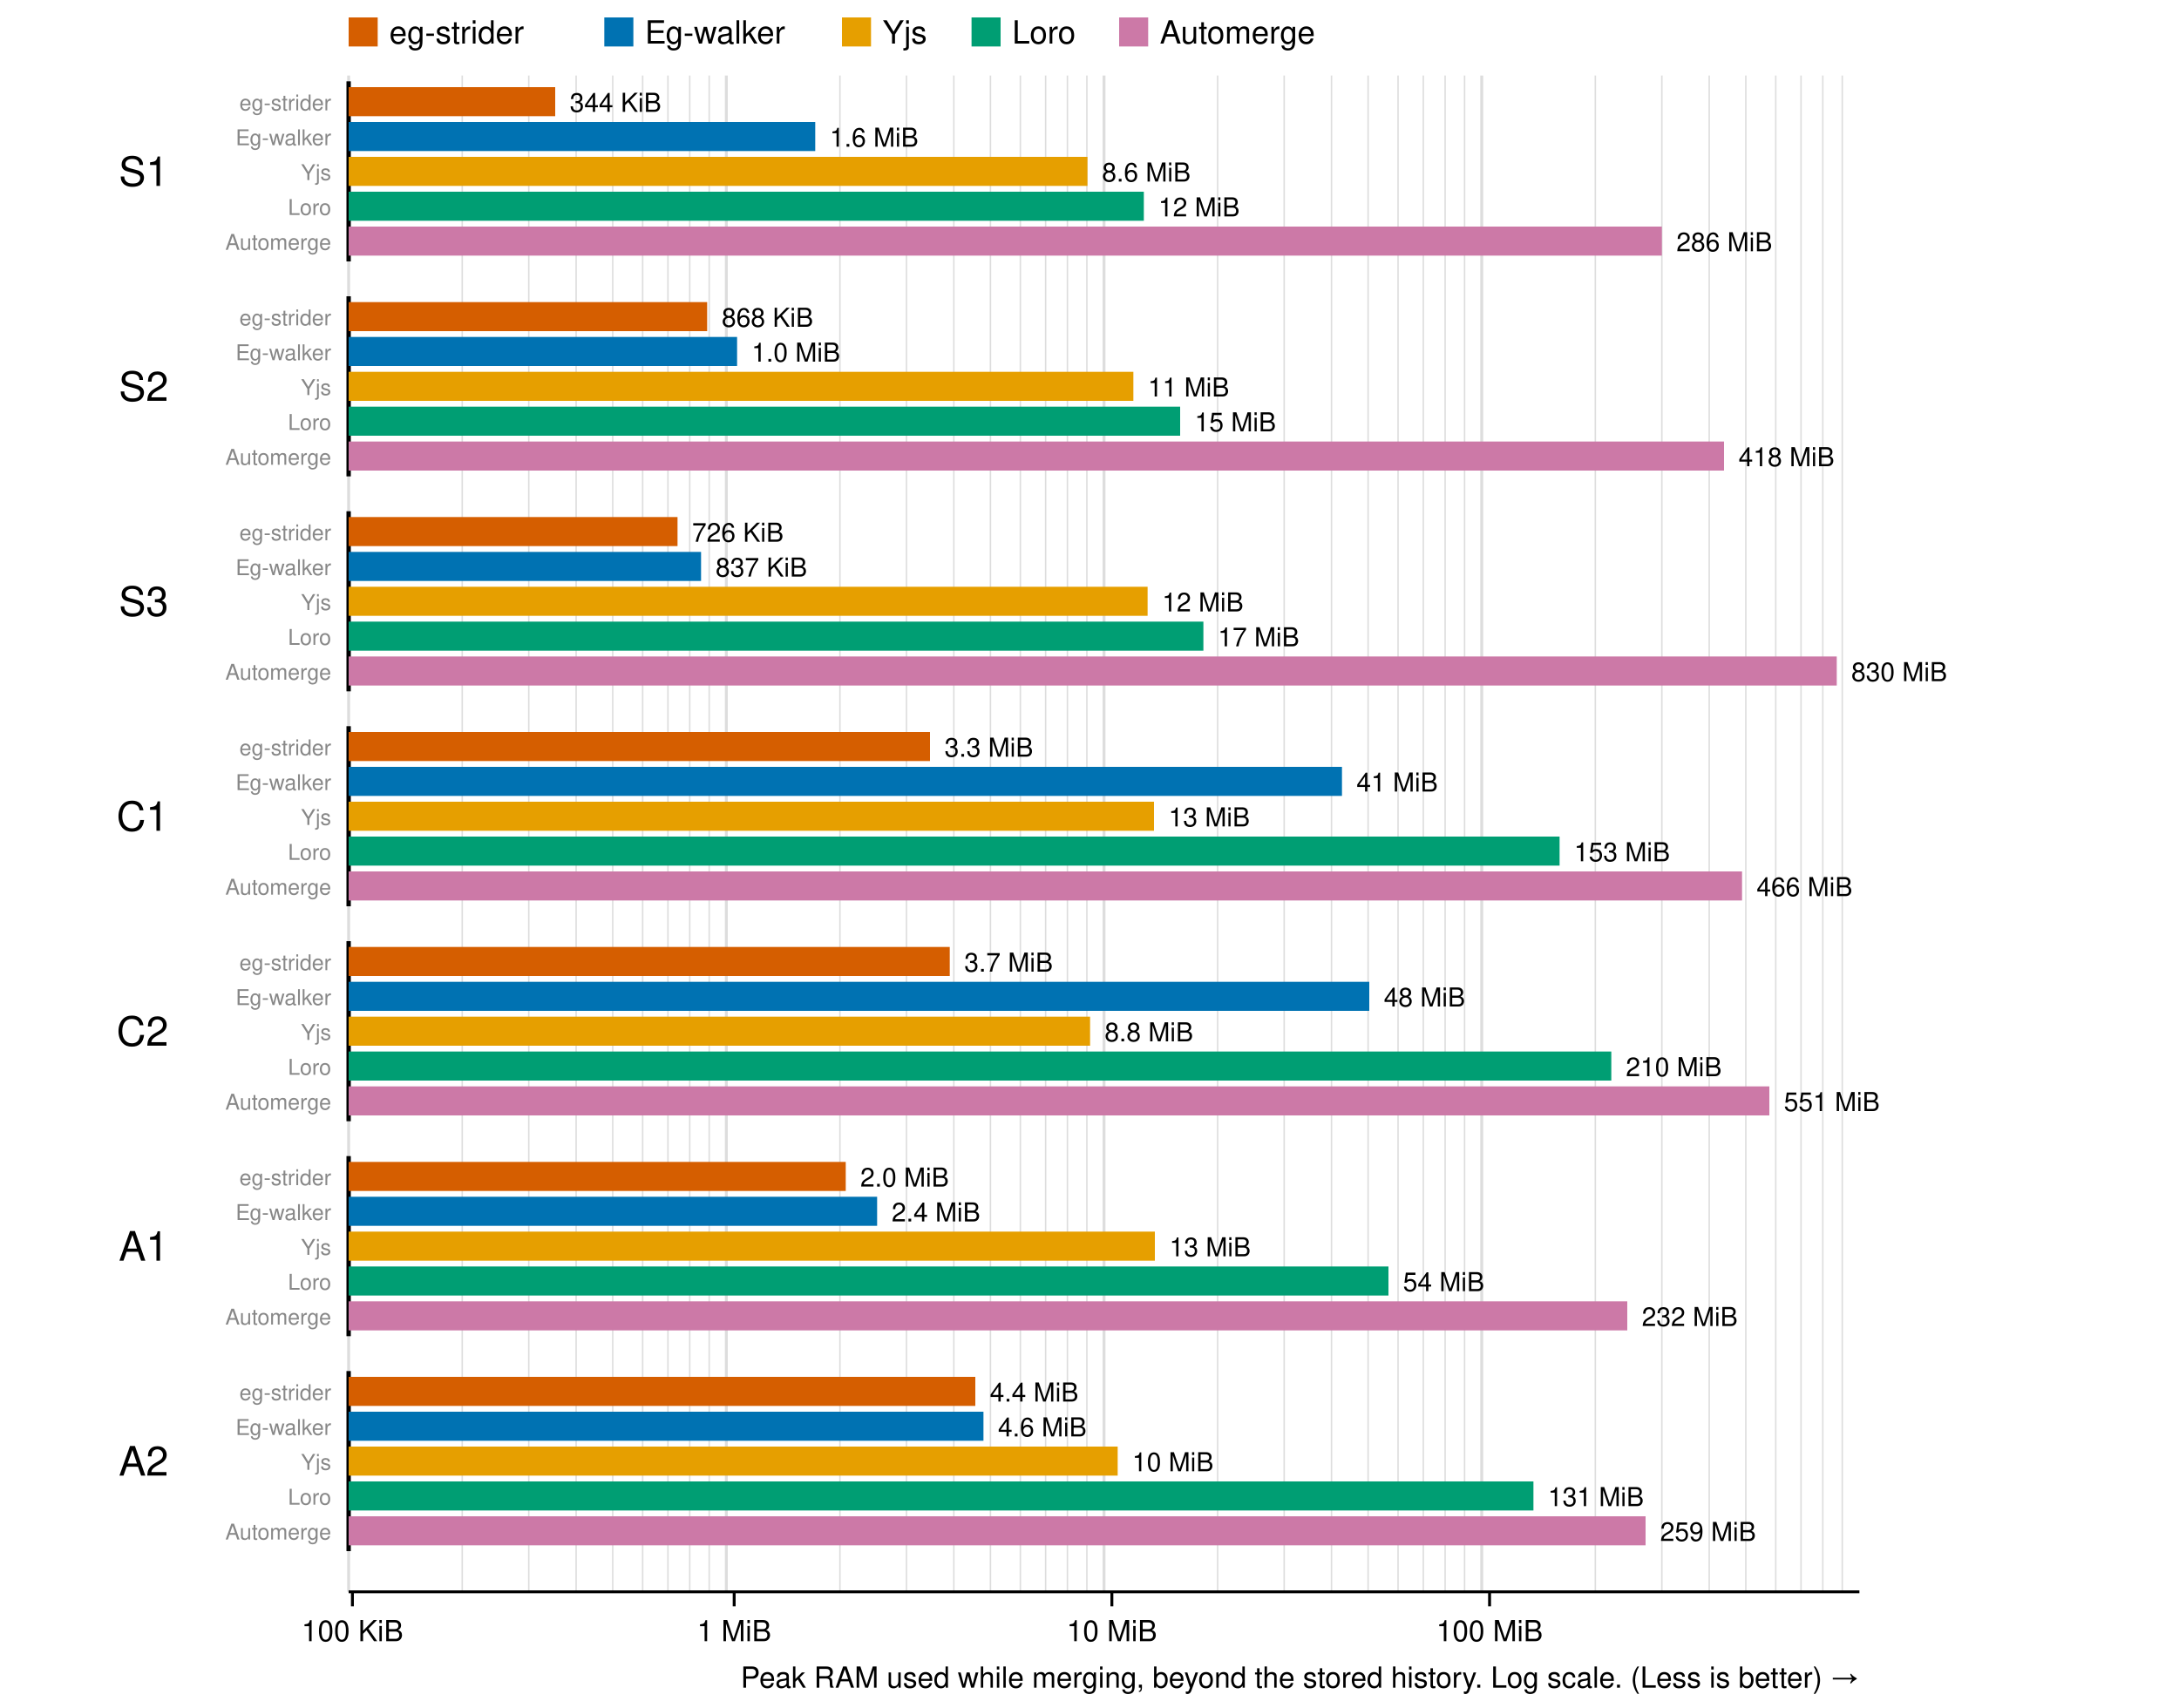
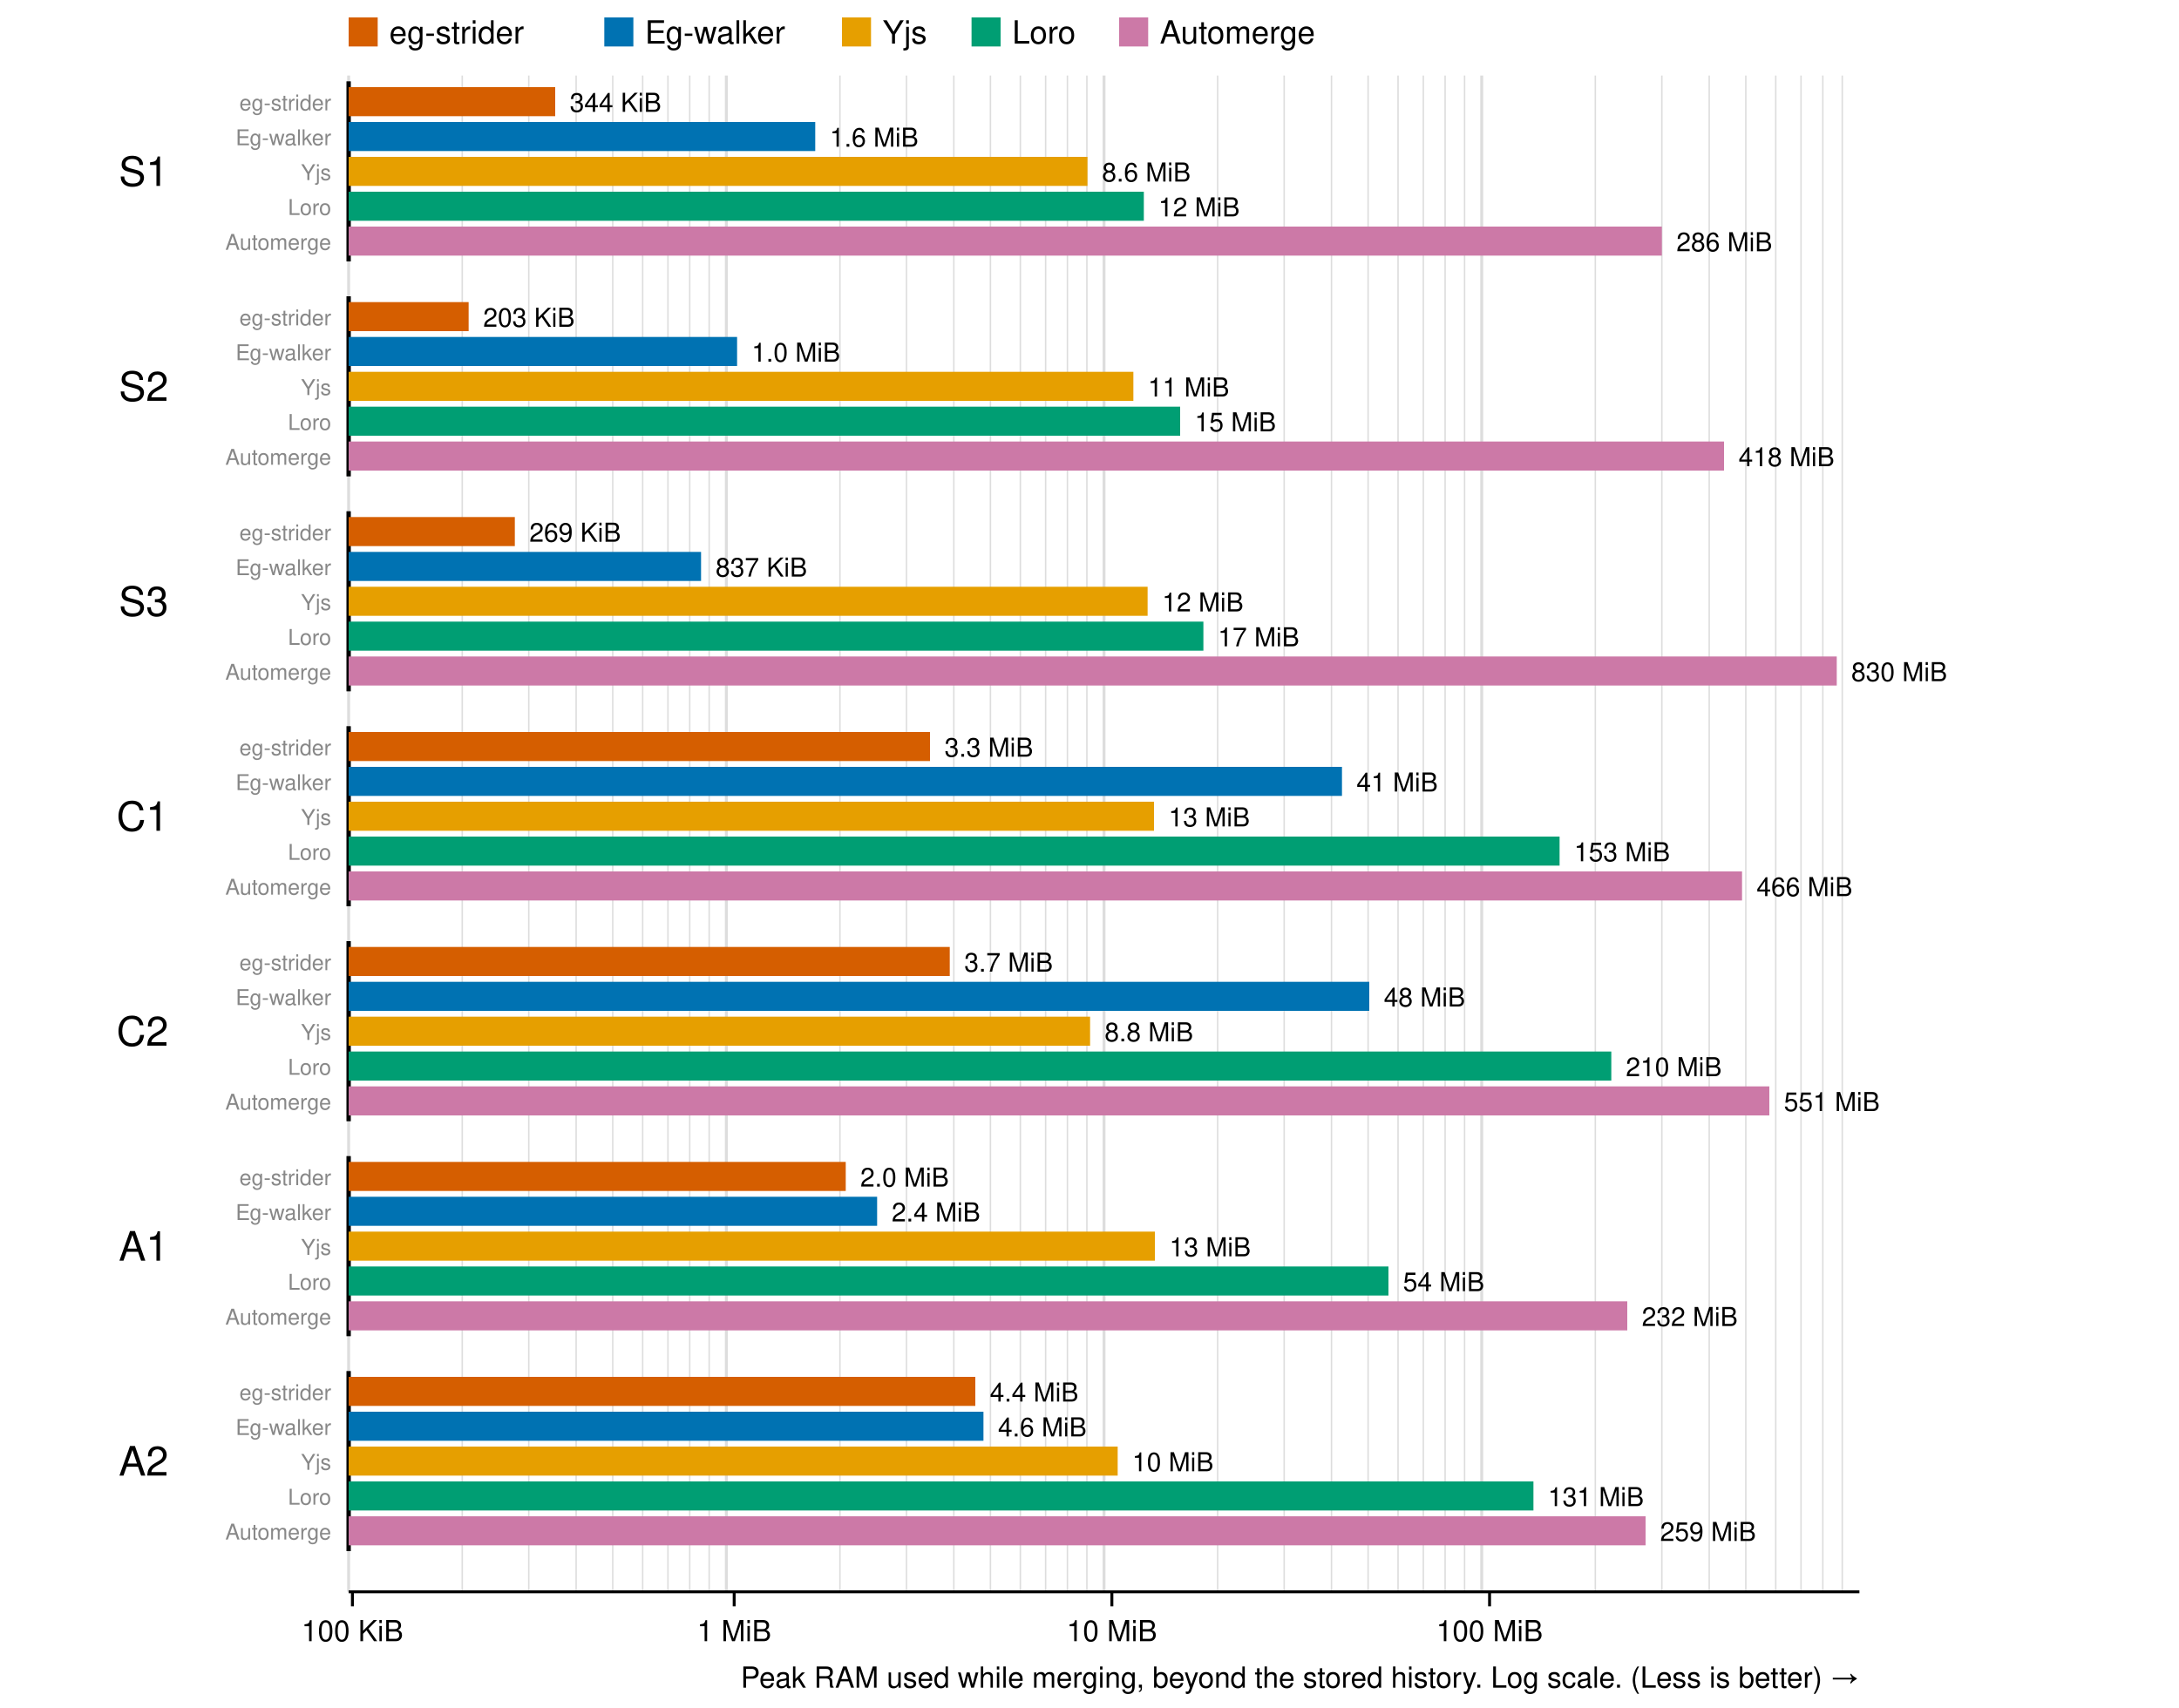
<svg xmlns="http://www.w3.org/2000/svg" viewBox="0 0 750 588" font-family="Helvetica, Arial, sans-serif">
  <rect width="750" height="588" fill="white" />
  <rect x="120" y="6" width="10" height="10" fill="#d55e00" />
  <text x="134" y="15" font-size="11">eg-strider</text>
  <rect x="208.0" y="6" width="10" height="10" fill="#0072b2" />
  <text x="222.0" y="15" font-size="11">Eg-walker</text>
  <rect x="289.8" y="6" width="10" height="10" fill="#e69f00" />
  <text x="303.8" y="15" font-size="11">Yjs</text>
  <rect x="334.4" y="6" width="10" height="10" fill="#009e73" />
  <text x="348.4" y="15" font-size="11">Loro</text>
  <rect x="385.2" y="6" width="10" height="10" fill="#cc79a7" />
  <text x="399.2" y="15" font-size="11">Automerge</text>
  <line x1="120.0" y1="26" x2="120.0" y2="548" stroke="#ddd" stroke-width="1" />
  <line x1="159.1" y1="26" x2="159.1" y2="548" stroke="#ddd" stroke-width="0.5" />
  <line x1="182.0" y1="26" x2="182.0" y2="548" stroke="#ddd" stroke-width="0.5" />
  <line x1="198.3" y1="26" x2="198.3" y2="548" stroke="#ddd" stroke-width="0.5" />
  <line x1="210.9" y1="26" x2="210.9" y2="548" stroke="#ddd" stroke-width="0.5" />
  <line x1="221.2" y1="26" x2="221.2" y2="548" stroke="#ddd" stroke-width="0.5" />
  <line x1="229.9" y1="26" x2="229.9" y2="548" stroke="#ddd" stroke-width="0.5" />
  <line x1="237.4" y1="26" x2="237.4" y2="548" stroke="#ddd" stroke-width="0.5" />
  <line x1="244.1" y1="26" x2="244.1" y2="548" stroke="#ddd" stroke-width="0.5" />
  <line x1="250.0" y1="26" x2="250.0" y2="548" stroke="#ddd" stroke-width="1" />
  <line x1="289.1" y1="26" x2="289.1" y2="548" stroke="#ddd" stroke-width="0.5" />
  <line x1="312.0" y1="26" x2="312.0" y2="548" stroke="#ddd" stroke-width="0.5" />
  <line x1="328.3" y1="26" x2="328.3" y2="548" stroke="#ddd" stroke-width="0.5" />
  <line x1="340.9" y1="26" x2="340.9" y2="548" stroke="#ddd" stroke-width="0.5" />
  <line x1="351.2" y1="26" x2="351.2" y2="548" stroke="#ddd" stroke-width="0.5" />
  <line x1="359.9" y1="26" x2="359.9" y2="548" stroke="#ddd" stroke-width="0.5" />
  <line x1="367.4" y1="26" x2="367.4" y2="548" stroke="#ddd" stroke-width="0.5" />
  <line x1="374.1" y1="26" x2="374.1" y2="548" stroke="#ddd" stroke-width="0.5" />
  <line x1="380.0" y1="26" x2="380.0" y2="548" stroke="#ddd" stroke-width="1" />
  <line x1="419.1" y1="26" x2="419.1" y2="548" stroke="#ddd" stroke-width="0.5" />
  <line x1="442.0" y1="26" x2="442.0" y2="548" stroke="#ddd" stroke-width="0.5" />
  <line x1="458.3" y1="26" x2="458.3" y2="548" stroke="#ddd" stroke-width="0.5" />
  <line x1="470.9" y1="26" x2="470.9" y2="548" stroke="#ddd" stroke-width="0.5" />
  <line x1="481.2" y1="26" x2="481.2" y2="548" stroke="#ddd" stroke-width="0.5" />
  <line x1="489.9" y1="26" x2="489.9" y2="548" stroke="#ddd" stroke-width="0.5" />
  <line x1="497.4" y1="26" x2="497.4" y2="548" stroke="#ddd" stroke-width="0.5" />
  <line x1="504.1" y1="26" x2="504.1" y2="548" stroke="#ddd" stroke-width="0.5" />
  <line x1="510.0" y1="26" x2="510.0" y2="548" stroke="#ddd" stroke-width="1" />
  <line x1="549.1" y1="26" x2="549.1" y2="548" stroke="#ddd" stroke-width="0.5" />
  <line x1="572.0" y1="26" x2="572.0" y2="548" stroke="#ddd" stroke-width="0.5" />
  <line x1="588.3" y1="26" x2="588.3" y2="548" stroke="#ddd" stroke-width="0.5" />
  <line x1="600.9" y1="26" x2="600.9" y2="548" stroke="#ddd" stroke-width="0.5" />
  <line x1="611.2" y1="26" x2="611.2" y2="548" stroke="#ddd" stroke-width="0.5" />
  <line x1="619.9" y1="26" x2="619.9" y2="548" stroke="#ddd" stroke-width="0.5" />
  <line x1="627.4" y1="26" x2="627.4" y2="548" stroke="#ddd" stroke-width="0.5" />
  <line x1="634.1" y1="26" x2="634.1" y2="548" stroke="#ddd" stroke-width="0.5" />
  <line x1="121.3" y1="548" x2="121.3" y2="553" stroke="black" />
  <text x="121.3" y="565" font-size="10" text-anchor="middle">100 KiB</text>
  <line x1="252.7" y1="548" x2="252.7" y2="553" stroke="black" />
  <text x="252.7" y="565" font-size="10" text-anchor="middle">1 MiB</text>
  <line x1="382.7" y1="548" x2="382.7" y2="553" stroke="black" />
  <text x="382.7" y="565" font-size="10" text-anchor="middle">10 MiB</text>
  <line x1="512.7" y1="548" x2="512.7" y2="553" stroke="black" />
  <text x="512.7" y="565" font-size="10" text-anchor="middle">100 MiB</text>
  <line x1="120" y1="548" x2="640" y2="548" stroke="black" />
  <text x="640" y="581" font-size="10" text-anchor="end">Peak RAM used while merging, beyond the stored history. Log scale. (Less is better) →</text>
  <text x="58" y="64.0" font-size="14" text-anchor="end">S1</text>
  <line x1="120" y1="28" x2="120" y2="90" stroke="black" stroke-width="1.5" />
  <text x="114" y="38" font-size="7.5" fill="#888" text-anchor="end">eg-strider</text>
  <rect x="120" y="30" width="71.1" height="10" fill="#d55e00" />
  <text x="196.1" y="38.5" font-size="9">344 KiB</text>
  <text x="114" y="50" font-size="7.5" fill="#888" text-anchor="end">Eg-walker</text>
  <rect x="120" y="42" width="160.6" height="10" fill="#0072b2" />
  <text x="285.6" y="50.5" font-size="9">1.6 MiB</text>
  <text x="114" y="62" font-size="7.5" fill="#888" text-anchor="end">Yjs</text>
  <rect x="120" y="54" width="254.3" height="10" fill="#e69f00" />
  <text x="379.3" y="62.5" font-size="9">8.6 MiB</text>
  <text x="114" y="74" font-size="7.5" fill="#888" text-anchor="end">Loro</text>
  <rect x="120" y="66" width="273.7" height="10" fill="#009e73" />
  <text x="398.7" y="74.5" font-size="9">12 MiB</text>
  <text x="114" y="86" font-size="7.5" fill="#888" text-anchor="end">Automerge</text>
  <rect x="120" y="78" width="452.0" height="10" fill="#cc79a7" />
  <text x="577.0" y="86.5" font-size="9">286 MiB</text>
  <text x="58" y="138.0" font-size="14" text-anchor="end">S2</text>
  <line x1="120" y1="102" x2="120" y2="164" stroke="black" stroke-width="1.5" />
  <text x="114" y="112" font-size="7.5" fill="#888" text-anchor="end">eg-strider</text>
-   <rect x="120" y="104" width="123.4" height="10" fill="#d55e00" />
-   <text x="248.4" y="112.5" font-size="9">868 KiB</text>
+   <rect x="120" y="104" width="41.3" height="10" fill="#d55e00" />
+   <text x="166.3" y="112.5" font-size="9">203 KiB</text>
  <text x="114" y="124" font-size="7.5" fill="#888" text-anchor="end">Eg-walker</text>
  <rect x="120" y="116" width="133.7" height="10" fill="#0072b2" />
  <text x="258.7" y="124.5" font-size="9">1.0 MiB</text>
  <text x="114" y="136" font-size="7.5" fill="#888" text-anchor="end">Yjs</text>
  <rect x="120" y="128" width="270.1" height="10" fill="#e69f00" />
  <text x="395.1" y="136.5" font-size="9">11 MiB</text>
  <text x="114" y="148" font-size="7.5" fill="#888" text-anchor="end">Loro</text>
  <rect x="120" y="140" width="286.2" height="10" fill="#009e73" />
  <text x="411.2" y="148.5" font-size="9">15 MiB</text>
  <text x="114" y="160" font-size="7.5" fill="#888" text-anchor="end">Automerge</text>
  <rect x="120" y="152" width="473.4" height="10" fill="#cc79a7" />
  <text x="598.4" y="160.5" font-size="9">418 MiB</text>
  <text x="58" y="212.0" font-size="14" text-anchor="end">S3</text>
  <line x1="120" y1="176" x2="120" y2="238" stroke="black" stroke-width="1.5" />
  <text x="114" y="186" font-size="7.5" fill="#888" text-anchor="end">eg-strider</text>
-   <rect x="120" y="178" width="113.2" height="10" fill="#d55e00" />
-   <text x="238.2" y="186.5" font-size="9">726 KiB</text>
+   <rect x="120" y="178" width="57.2" height="10" fill="#d55e00" />
+   <text x="182.2" y="186.5" font-size="9">269 KiB</text>
  <text x="114" y="198" font-size="7.5" fill="#888" text-anchor="end">Eg-walker</text>
  <rect x="120" y="190" width="121.3" height="10" fill="#0072b2" />
  <text x="246.3" y="198.5" font-size="9">837 KiB</text>
  <text x="114" y="210" font-size="7.5" fill="#888" text-anchor="end">Yjs</text>
  <rect x="120" y="202" width="275.0" height="10" fill="#e69f00" />
  <text x="400.0" y="210.5" font-size="9">12 MiB</text>
  <text x="114" y="222" font-size="7.5" fill="#888" text-anchor="end">Loro</text>
  <rect x="120" y="214" width="294.2" height="10" fill="#009e73" />
  <text x="419.2" y="222.5" font-size="9">17 MiB</text>
  <text x="114" y="234" font-size="7.5" fill="#888" text-anchor="end">Automerge</text>
  <rect x="120" y="226" width="512.2" height="10" fill="#cc79a7" />
  <text x="637.2" y="234.5" font-size="9">830 MiB</text>
  <text x="58" y="286.0" font-size="14" text-anchor="end">C1</text>
  <line x1="120" y1="250" x2="120" y2="312" stroke="black" stroke-width="1.5" />
  <text x="114" y="260" font-size="7.5" fill="#888" text-anchor="end">eg-strider</text>
  <rect x="120" y="252" width="200.1" height="10" fill="#d55e00" />
  <text x="325.1" y="260.5" font-size="9">3.3 MiB</text>
  <text x="114" y="272" font-size="7.5" fill="#888" text-anchor="end">Eg-walker</text>
  <rect x="120" y="264" width="341.9" height="10" fill="#0072b2" />
  <text x="466.9" y="272.5" font-size="9">41 MiB</text>
  <text x="114" y="284" font-size="7.5" fill="#888" text-anchor="end">Yjs</text>
  <rect x="120" y="276" width="277.2" height="10" fill="#e69f00" />
  <text x="402.2" y="284.5" font-size="9">13 MiB</text>
  <text x="114" y="296" font-size="7.5" fill="#888" text-anchor="end">Loro</text>
  <rect x="120" y="288" width="416.8" height="10" fill="#009e73" />
  <text x="541.8" y="296.5" font-size="9">153 MiB</text>
  <text x="114" y="308" font-size="7.5" fill="#888" text-anchor="end">Automerge</text>
  <rect x="120" y="300" width="479.6" height="10" fill="#cc79a7" />
  <text x="604.6" y="308.5" font-size="9">466 MiB</text>
  <text x="58" y="360.0" font-size="14" text-anchor="end">C2</text>
  <line x1="120" y1="324" x2="120" y2="386" stroke="black" stroke-width="1.5" />
  <text x="114" y="334" font-size="7.5" fill="#888" text-anchor="end">eg-strider</text>
  <rect x="120" y="326" width="206.9" height="10" fill="#d55e00" />
  <text x="331.9" y="334.5" font-size="9">3.7 MiB</text>
  <text x="114" y="346" font-size="7.5" fill="#888" text-anchor="end">Eg-walker</text>
  <rect x="120" y="338" width="351.3" height="10" fill="#0072b2" />
  <text x="476.3" y="346.5" font-size="9">48 MiB</text>
  <text x="114" y="358" font-size="7.5" fill="#888" text-anchor="end">Yjs</text>
  <rect x="120" y="350" width="255.2" height="10" fill="#e69f00" />
  <text x="380.2" y="358.5" font-size="9">8.8 MiB</text>
  <text x="114" y="370" font-size="7.5" fill="#888" text-anchor="end">Loro</text>
  <rect x="120" y="362" width="434.6" height="10" fill="#009e73" />
  <text x="559.6" y="370.5" font-size="9">210 MiB</text>
  <text x="114" y="382" font-size="7.5" fill="#888" text-anchor="end">Automerge</text>
  <rect x="120" y="374" width="489.0" height="10" fill="#cc79a7" />
  <text x="614.0" y="382.5" font-size="9">551 MiB</text>
  <text x="58" y="434.0" font-size="14" text-anchor="end">A1</text>
  <line x1="120" y1="398" x2="120" y2="460" stroke="black" stroke-width="1.5" />
  <text x="114" y="408" font-size="7.5" fill="#888" text-anchor="end">eg-strider</text>
  <rect x="120" y="400" width="171.1" height="10" fill="#d55e00" />
  <text x="296.1" y="408.5" font-size="9">2.0 MiB</text>
  <text x="114" y="420" font-size="7.5" fill="#888" text-anchor="end">Eg-walker</text>
  <rect x="120" y="412" width="181.9" height="10" fill="#0072b2" />
  <text x="306.9" y="420.5" font-size="9">2.4 MiB</text>
  <text x="114" y="432" font-size="7.5" fill="#888" text-anchor="end">Yjs</text>
  <rect x="120" y="424" width="277.5" height="10" fill="#e69f00" />
  <text x="402.5" y="432.5" font-size="9">13 MiB</text>
  <text x="114" y="444" font-size="7.5" fill="#888" text-anchor="end">Loro</text>
  <rect x="120" y="436" width="357.9" height="10" fill="#009e73" />
  <text x="482.9" y="444.5" font-size="9">54 MiB</text>
  <text x="114" y="456" font-size="7.5" fill="#888" text-anchor="end">Automerge</text>
  <rect x="120" y="448" width="440.1" height="10" fill="#cc79a7" />
  <text x="565.1" y="456.5" font-size="9">232 MiB</text>
  <text x="58" y="508.0" font-size="14" text-anchor="end">A2</text>
  <line x1="120" y1="472" x2="120" y2="534" stroke="black" stroke-width="1.5" />
  <text x="114" y="482" font-size="7.5" fill="#888" text-anchor="end">eg-strider</text>
  <rect x="120" y="474" width="215.7" height="10" fill="#d55e00" />
  <text x="340.7" y="482.5" font-size="9">4.4 MiB</text>
  <text x="114" y="494" font-size="7.5" fill="#888" text-anchor="end">Eg-walker</text>
  <rect x="120" y="486" width="218.5" height="10" fill="#0072b2" />
  <text x="343.5" y="494.5" font-size="9">4.6 MiB</text>
  <text x="114" y="506" font-size="7.5" fill="#888" text-anchor="end">Yjs</text>
  <rect x="120" y="498" width="264.7" height="10" fill="#e69f00" />
  <text x="389.7" y="506.5" font-size="9">10 MiB</text>
  <text x="114" y="518" font-size="7.5" fill="#888" text-anchor="end">Loro</text>
  <rect x="120" y="510" width="407.8" height="10" fill="#009e73" />
  <text x="532.8" y="518.5" font-size="9">131 MiB</text>
  <text x="114" y="530" font-size="7.5" fill="#888" text-anchor="end">Automerge</text>
  <rect x="120" y="522" width="446.4" height="10" fill="#cc79a7" />
  <text x="571.4" y="530.5" font-size="9">259 MiB</text>
</svg>
